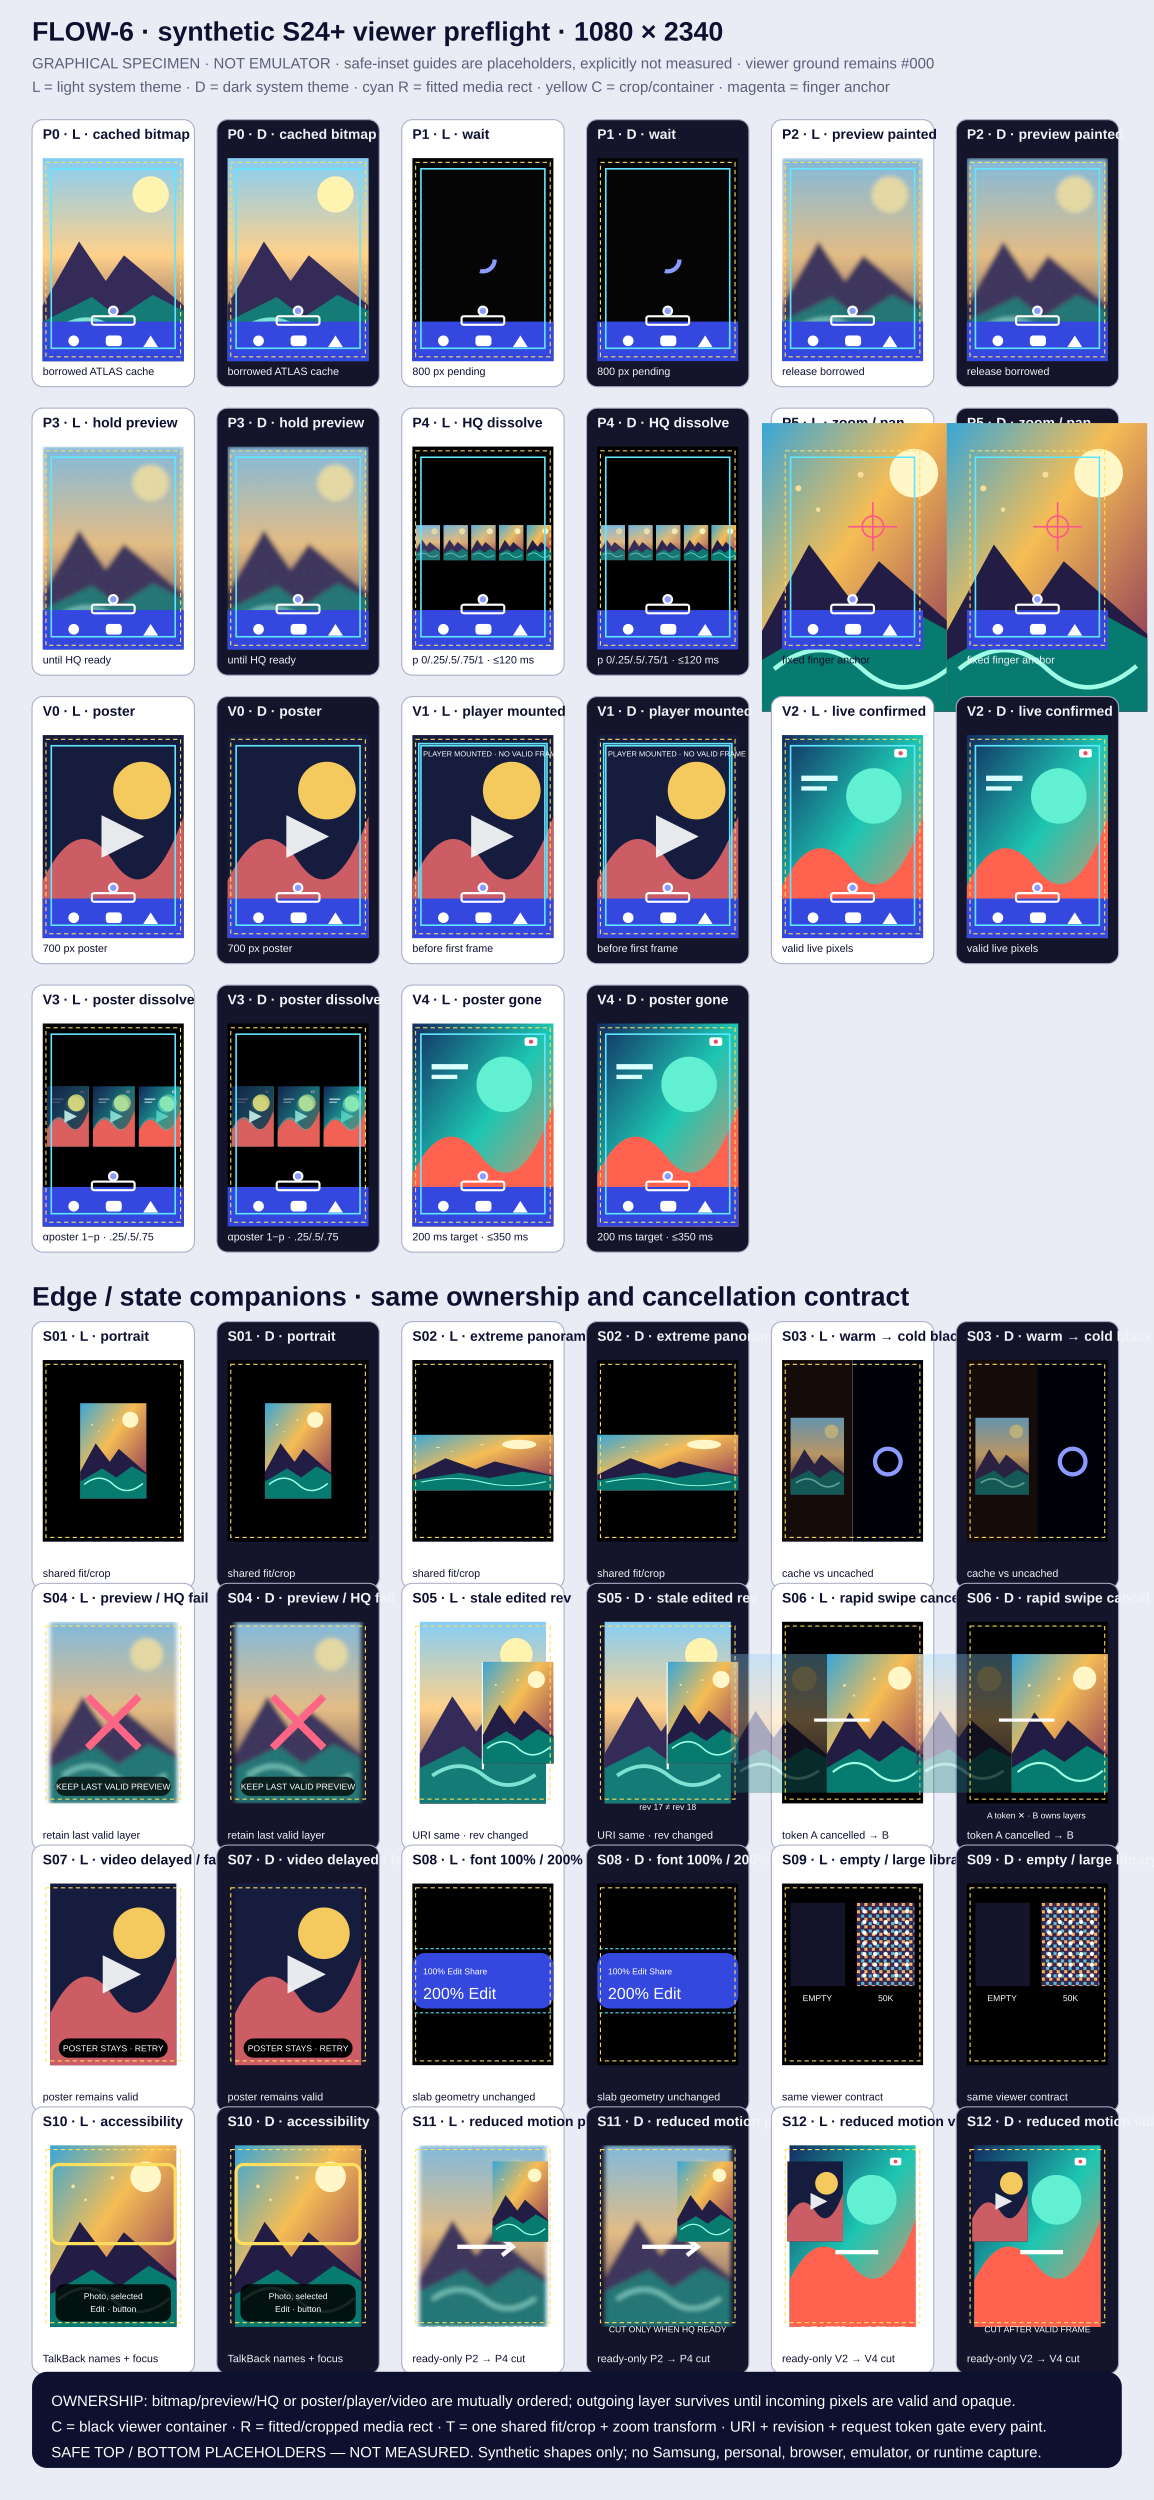
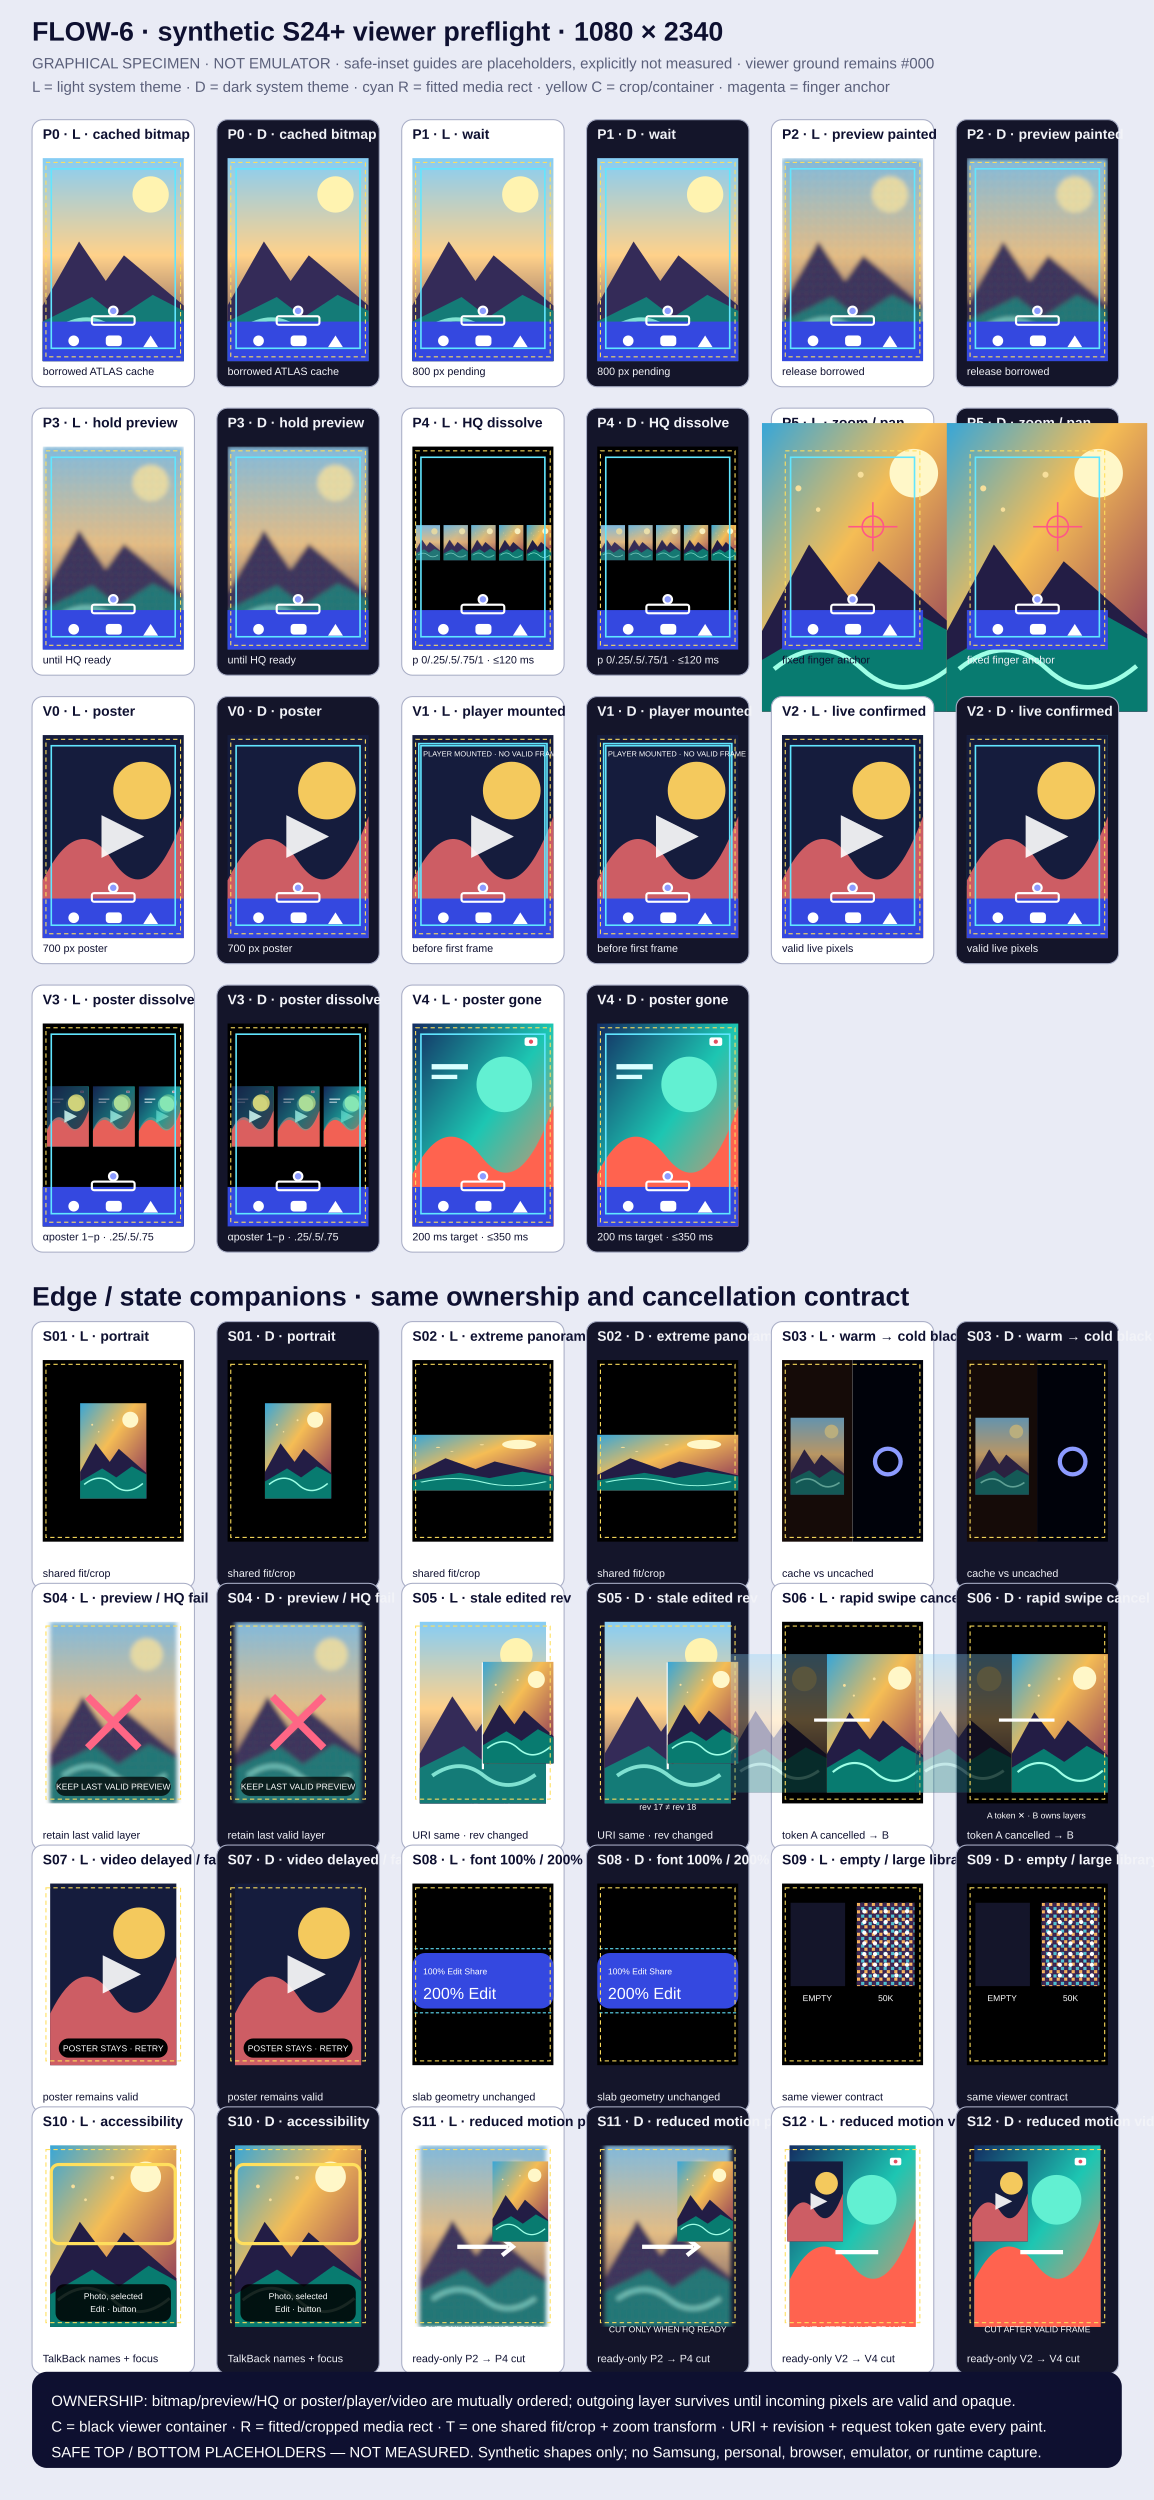
<svg xmlns="http://www.w3.org/2000/svg" width="1080" height="2340" viewBox="0 0 1080 2340" role="img" aria-labelledby="title desc">
  <defs>
    <linearGradient id="sky" x2="0" y2="1">
      <stop stop-color="#86cdf5" />
      <stop offset=".48" stop-color="#ffd18a" />
      <stop offset="1" stop-color="#51354f" />
    </linearGradient>
    <linearGradient id="hq" x2="1" y2="1">
      <stop stop-color="#37a6d8" />
      <stop offset=".42" stop-color="#f5bd55" />
      <stop offset="1" stop-color="#7d2459" />
    </linearGradient>
    <linearGradient id="vid" x2="1" y2="1">
      <stop stop-color="#132d62" />
      <stop offset=".5" stop-color="#1dc6b2" />
      <stop offset="1" stop-color="#ff865e" />
    </linearGradient>
    <pattern id="pixels" width="7" height="7" patternUnits="userSpaceOnUse">
      <rect width="7" height="7" fill="#402a54" />
      <rect width="3" height="3" fill="#e9aa5d" />
      <rect x="4" y="4" width="3" height="3" fill="#4fb7c8" />
    </pattern>
    <filter id="soft">
      <feGaussianBlur stdDeviation="2.2" />
    </filter>
    <symbol id="photo" viewBox="0 0 132 190">
      <rect width="132" height="190" fill="url(#sky)" />
      <circle cx="101" cy="34" r="17" fill="#fff3b0" />
      <path d="M0 138L34 78l25 37 17-24 56 47v52H0z" fill="#342b58" />
      <path d="M0 153l46-23 25 19 32-21 29 15v47H0z" fill="#147b77" />
      <path d="M13 161q29-20 54 0t54-1" fill="none" stroke="#7fe1d1" stroke-width="4" />
    </symbol>
    <symbol id="preview" viewBox="0 0 132 190">
      <g filter="url(#soft)">
        <use href="#photo" />
        <rect width="132" height="190" fill="url(#pixels)" opacity=".18" />
      </g>
    </symbol>
    <symbol id="hqpic" viewBox="0 0 132 190">
      <rect width="132" height="190" fill="url(#hq)" />
      <circle cx="100" cy="33" r="16" fill="#fff7c8" />
      <path d="M0 137L31 80l28 37 18-26 55 48v51H0z" fill="#231d45" />
      <path d="M0 156l44-26 28 18 31-22 29 16v48H0z" fill="#087b70" />
      <path d="M8 162q31-25 58 0t59-2" fill="none" stroke="#9effe6" stroke-width="3" />
      <g fill="#f7df9b">
        <circle cx="24" cy="43" r="2" />
        <circle cx="37" cy="57" r="1.5" />
        <circle cx="65" cy="34" r="2" />
      </g>
    </symbol>
    <symbol id="poster" viewBox="0 0 132 190">
      <rect width="132" height="190" fill="#151c3d" />
      <path d="M0 136Q33 69 66 118t66-42v114H0z" fill="#cd5d64" />
      <circle cx="93" cy="52" r="27" fill="#f4c95d" />
      <path d="M55 75l40 20-40 20z" fill="#fff" opacity=".9" />
    </symbol>
    <symbol id="video" viewBox="0 0 132 190">
      <rect width="132" height="190" fill="url(#vid)" />
      <path d="M0 141Q30 80 65 125t67-48v113H0z" fill="#ff634f" />
      <circle cx="86" cy="57" r="26" fill="#62f0d2" />
      <path d="M18 38h34v5H18zm0 10h24v4H18z" fill="#d9ffff" />
      <rect x="105" y="13" width="12" height="8" rx="2" fill="#fff" />
      <circle cx="111" cy="17" r="2" fill="#e34d5f" />
    </symbol>
    <symbol id="chrome" viewBox="0 0 132 190">
      <rect y="153" width="132" height="37" fill="#3448E0" />
      <g fill="#fff">
        <circle cx="29" cy="171" r="5" />
        <rect x="59" y="166" width="15" height="10" rx="3" />
        <path d="M101 166l7 11H94z" />
      </g>
      <circle cx="66" cy="143" r="4" fill="#8C9BFF" stroke="#fff" stroke-width="2" />
      <rect x="46" y="148" width="40" height="8" rx="2" fill="none" stroke="#fff" stroke-width="2" />
    </symbol>
    <style>.bg{fill:#e9ebf5}.h{font:700 25px Arial,sans-serif;fill:#0e1030}.sub{font:14px Arial,sans-serif;fill:#5a5f7a}.card{stroke:#a9aec6;stroke-width:1}.ct{font:700 13px Arial,sans-serif}.cn{font:10px Arial,sans-serif}.tiny{font:8px Arial,sans-serif}.outline{fill:none;stroke:#ffdf5d;stroke-width:1;stroke-dasharray:4 3}.crop{fill:none;stroke:#61e6ff;stroke-width:1.5}.anchor{fill:none;stroke:#ff5687;stroke-width:1.5}.owner{font:7px Arial,sans-serif;fill:#fff}.light{fill:#fff}.dark{fill:#14152a}</style>
  </defs>
  <rect class="bg" width="1080" height="2340" />
  <text id="board-title" class="h" x="30" y="38">FLOW-6 · synthetic S24+ viewer preflight · 1080 × 2340</text>
  <text class="sub" x="30" y="64">GRAPHICAL SPECIMEN · NOT EMULATOR · safe-inset guides are placeholders, explicitly not measured · viewer ground remains #000</text>
  <text class="sub" x="30" y="86">L = light system theme · D = dark system theme · cyan R = fitted media rect · yellow C = crop/container · magenta = finger anchor</text>
  <g id="P0-l" data-state="P0" data-theme="L" data-synthetic="true">
    <rect class="card" x="30" y="112" width="152" height="250" rx="10" fill="#ffffff" />
    <text class="ct" x="40" y="130" fill="#0e1030">P0 · L · cached bitmap</text>
    <use href="#photo" x="40" y="148" width="132" height="190" />
    <use href="#chrome" x="40" y="148" width="132" height="190" />
    <rect class="outline" x="43" y="152" width="126" height="182" />
    <rect class="crop" x="48" y="158" width="116" height="168" />
    <text class="cn" x="40" y="351" fill="#0e1030">borrowed ATLAS cache</text>
  </g>
  <g id="P0-d" data-state="P0" data-theme="D" data-synthetic="true">
    <rect class="card" x="203" y="112" width="152" height="250" rx="10" fill="#14152a" />
    <text class="ct" x="213" y="130" fill="#f2f3f8">P0 · D · cached bitmap</text>
    <use href="#photo" x="213" y="148" width="132" height="190" />
    <use href="#chrome" x="213" y="148" width="132" height="190" />
    <rect class="outline" x="216" y="152" width="126" height="182" />
    <rect class="crop" x="221" y="158" width="116" height="168" />
    <text class="cn" x="213" y="351" fill="#f2f3f8">borrowed ATLAS cache</text>
  </g>
  <g id="P1-l" data-state="P1" data-theme="L" data-synthetic="true">
    <rect class="card" x="376" y="112" width="152" height="250" rx="10" fill="#ffffff" />
    <text class="ct" x="386" y="130" fill="#0e1030">P1 · L · wait</text>
-     <rect x="386" y="148" width="132" height="190" fill="#050505" />
-     <circle cx="452.0" cy="243.0" r="11" fill="none" stroke="#8C9BFF" stroke-width="4" stroke-dasharray="20 50" />
+     <use href="#photo" x="386" y="148" width="132" height="190" />
    <use href="#chrome" x="386" y="148" width="132" height="190" />
    <rect class="outline" x="389" y="152" width="126" height="182" />
    <rect class="crop" x="394" y="158" width="116" height="168" />
    <text class="cn" x="386" y="351" fill="#0e1030">800 px pending</text>
  </g>
  <g id="P1-d" data-state="P1" data-theme="D" data-synthetic="true">
    <rect class="card" x="549" y="112" width="152" height="250" rx="10" fill="#14152a" />
    <text class="ct" x="559" y="130" fill="#f2f3f8">P1 · D · wait</text>
-     <rect x="559" y="148" width="132" height="190" fill="#050505" />
-     <circle cx="625.0" cy="243.0" r="11" fill="none" stroke="#8C9BFF" stroke-width="4" stroke-dasharray="20 50" />
+     <use href="#photo" x="559" y="148" width="132" height="190" />
    <use href="#chrome" x="559" y="148" width="132" height="190" />
    <rect class="outline" x="562" y="152" width="126" height="182" />
    <rect class="crop" x="567" y="158" width="116" height="168" />
    <text class="cn" x="559" y="351" fill="#f2f3f8">800 px pending</text>
  </g>
  <g id="P2-l" data-state="P2" data-theme="L" data-synthetic="true">
    <rect class="card" x="722" y="112" width="152" height="250" rx="10" fill="#ffffff" />
    <text class="ct" x="732" y="130" fill="#0e1030">P2 · L · preview painted</text>
    <use href="#preview" x="732" y="148" width="132" height="190" />
    <use href="#chrome" x="732" y="148" width="132" height="190" />
    <rect class="outline" x="735" y="152" width="126" height="182" />
    <rect class="crop" x="740" y="158" width="116" height="168" />
    <text class="cn" x="732" y="351" fill="#0e1030">release borrowed</text>
  </g>
  <g id="P2-d" data-state="P2" data-theme="D" data-synthetic="true">
    <rect class="card" x="895" y="112" width="152" height="250" rx="10" fill="#14152a" />
    <text class="ct" x="905" y="130" fill="#f2f3f8">P2 · D · preview painted</text>
    <use href="#preview" x="905" y="148" width="132" height="190" />
    <use href="#chrome" x="905" y="148" width="132" height="190" />
    <rect class="outline" x="908" y="152" width="126" height="182" />
    <rect class="crop" x="913" y="158" width="116" height="168" />
    <text class="cn" x="905" y="351" fill="#f2f3f8">release borrowed</text>
  </g>
  <g id="P3-l" data-state="P3" data-theme="L" data-synthetic="true">
    <rect class="card" x="30" y="382" width="152" height="250" rx="10" fill="#ffffff" />
    <text class="ct" x="40" y="400" fill="#0e1030">P3 · L · hold preview</text>
    <use href="#preview" x="40" y="418" width="132" height="190" />
    <use href="#chrome" x="40" y="418" width="132" height="190" />
    <rect class="outline" x="43" y="422" width="126" height="182" />
    <rect class="crop" x="48" y="428" width="116" height="168" />
    <text class="cn" x="40" y="621" fill="#0e1030">until HQ ready</text>
  </g>
  <g id="P3-d" data-state="P3" data-theme="D" data-synthetic="true">
    <rect class="card" x="203" y="382" width="152" height="250" rx="10" fill="#14152a" />
    <text class="ct" x="213" y="400" fill="#f2f3f8">P3 · D · hold preview</text>
    <use href="#preview" x="213" y="418" width="132" height="190" />
    <use href="#chrome" x="213" y="418" width="132" height="190" />
    <rect class="outline" x="216" y="422" width="126" height="182" />
    <rect class="crop" x="221" y="428" width="116" height="168" />
    <text class="cn" x="213" y="621" fill="#f2f3f8">until HQ ready</text>
  </g>
  <g id="P4-l" data-state="P4" data-theme="L" data-synthetic="true">
    <rect class="card" x="376" y="382" width="152" height="250" rx="10" fill="#ffffff" />
    <text class="ct" x="386" y="400" fill="#0e1030">P4 · L · HQ dissolve</text>
    <rect x="386" y="418" width="132" height="190" fill="#000" />
    <svg x="389" y="450" width="23" height="116" viewBox="0 0 132 190">
      <use href="#preview" />
      <use href="#hqpic" opacity="0" />
    </svg>
    <text x="400" y="578" class="tiny" text-anchor="middle" fill="#fff">0</text>
    <svg x="415" y="450" width="23" height="116" viewBox="0 0 132 190">
      <use href="#preview" />
      <use href="#hqpic" opacity="0.25" />
    </svg>
    <text x="426" y="578" class="tiny" text-anchor="middle" fill="#fff">0.25</text>
    <svg x="441" y="450" width="23" height="116" viewBox="0 0 132 190">
      <use href="#preview" />
      <use href="#hqpic" opacity="0.5" />
    </svg>
    <text x="452" y="578" class="tiny" text-anchor="middle" fill="#fff">0.5</text>
    <svg x="467" y="450" width="23" height="116" viewBox="0 0 132 190">
      <use href="#preview" />
      <use href="#hqpic" opacity="0.75" />
    </svg>
    <text x="478" y="578" class="tiny" text-anchor="middle" fill="#fff">0.75</text>
    <svg x="493" y="450" width="23" height="116" viewBox="0 0 132 190">
      <use href="#preview" />
      <use href="#hqpic" opacity="1" />
    </svg>
    <text x="504" y="578" class="tiny" text-anchor="middle" fill="#fff">1</text>
    <use href="#chrome" x="386" y="418" width="132" height="190" />
    <rect class="outline" x="389" y="422" width="126" height="182" />
    <rect class="crop" x="394" y="428" width="116" height="168" />
    <text class="cn" x="386" y="621" fill="#0e1030">p 0/.25/.5/.75/1 · ≤120 ms</text>
  </g>
  <g id="P4-d" data-state="P4" data-theme="D" data-synthetic="true">
    <rect class="card" x="549" y="382" width="152" height="250" rx="10" fill="#14152a" />
    <text class="ct" x="559" y="400" fill="#f2f3f8">P4 · D · HQ dissolve</text>
    <rect x="559" y="418" width="132" height="190" fill="#000" />
    <svg x="562" y="450" width="23" height="116" viewBox="0 0 132 190">
      <use href="#preview" />
      <use href="#hqpic" opacity="0" />
    </svg>
    <text x="573" y="578" class="tiny" text-anchor="middle" fill="#fff">0</text>
    <svg x="588" y="450" width="23" height="116" viewBox="0 0 132 190">
      <use href="#preview" />
      <use href="#hqpic" opacity="0.25" />
    </svg>
    <text x="599" y="578" class="tiny" text-anchor="middle" fill="#fff">0.25</text>
    <svg x="614" y="450" width="23" height="116" viewBox="0 0 132 190">
      <use href="#preview" />
      <use href="#hqpic" opacity="0.5" />
    </svg>
    <text x="625" y="578" class="tiny" text-anchor="middle" fill="#fff">0.5</text>
    <svg x="640" y="450" width="23" height="116" viewBox="0 0 132 190">
      <use href="#preview" />
      <use href="#hqpic" opacity="0.75" />
    </svg>
    <text x="651" y="578" class="tiny" text-anchor="middle" fill="#fff">0.75</text>
    <svg x="666" y="450" width="23" height="116" viewBox="0 0 132 190">
      <use href="#preview" />
      <use href="#hqpic" opacity="1" />
    </svg>
    <text x="677" y="578" class="tiny" text-anchor="middle" fill="#fff">1</text>
    <use href="#chrome" x="559" y="418" width="132" height="190" />
    <rect class="outline" x="562" y="422" width="126" height="182" />
    <rect class="crop" x="567" y="428" width="116" height="168" />
    <text class="cn" x="559" y="621" fill="#f2f3f8">p 0/.25/.5/.75/1 · ≤120 ms</text>
  </g>
  <g id="P5-l" data-state="P5" data-theme="L" data-synthetic="true">
    <rect class="card" x="722" y="382" width="152" height="250" rx="10" fill="#ffffff" />
    <text class="ct" x="732" y="400" fill="#0e1030">P5 · L · zoom / pan</text>
    <rect x="732" y="418" width="132" height="190" fill="#000" />
    <svg x="712" y="396" width="190" height="270" viewBox="0 0 132 190">
      <use href="#hqpic" />
    </svg>
    <circle class="anchor" cx="817" cy="493" r="10" />
    <path class="anchor" d="M817 470v46M794 493h46" />
    <use href="#chrome" x="732" y="418" width="132" height="190" />
    <rect class="outline" x="735" y="422" width="126" height="182" />
    <rect class="crop" x="740" y="428" width="116" height="168" />
    <text class="cn" x="732" y="621" fill="#0e1030">fixed finger anchor</text>
  </g>
  <g id="P5-d" data-state="P5" data-theme="D" data-synthetic="true">
    <rect class="card" x="895" y="382" width="152" height="250" rx="10" fill="#14152a" />
    <text class="ct" x="905" y="400" fill="#f2f3f8">P5 · D · zoom / pan</text>
    <rect x="905" y="418" width="132" height="190" fill="#000" />
    <svg x="885" y="396" width="190" height="270" viewBox="0 0 132 190">
      <use href="#hqpic" />
    </svg>
    <circle class="anchor" cx="990" cy="493" r="10" />
    <path class="anchor" d="M990 470v46M967 493h46" />
    <use href="#chrome" x="905" y="418" width="132" height="190" />
    <rect class="outline" x="908" y="422" width="126" height="182" />
    <rect class="crop" x="913" y="428" width="116" height="168" />
    <text class="cn" x="905" y="621" fill="#f2f3f8">fixed finger anchor</text>
  </g>
  <g id="V0-l" data-state="V0" data-theme="L" data-synthetic="true">
    <rect class="card" x="30" y="652" width="152" height="250" rx="10" fill="#ffffff" />
    <text class="ct" x="40" y="670" fill="#0e1030">V0 · L · poster</text>
    <use href="#poster" x="40" y="688" width="132" height="190" />
    <use href="#chrome" x="40" y="688" width="132" height="190" />
    <rect class="outline" x="43" y="692" width="126" height="182" />
    <rect class="crop" x="48" y="698" width="116" height="168" />
    <text class="cn" x="40" y="891" fill="#0e1030">700 px poster</text>
  </g>
  <g id="V0-d" data-state="V0" data-theme="D" data-synthetic="true">
    <rect class="card" x="203" y="652" width="152" height="250" rx="10" fill="#14152a" />
    <text class="ct" x="213" y="670" fill="#f2f3f8">V0 · D · poster</text>
    <use href="#poster" x="213" y="688" width="132" height="190" />
    <use href="#chrome" x="213" y="688" width="132" height="190" />
    <rect class="outline" x="216" y="692" width="126" height="182" />
    <rect class="crop" x="221" y="698" width="116" height="168" />
    <text class="cn" x="213" y="891" fill="#f2f3f8">700 px poster</text>
  </g>
  <g id="V1-l" data-state="V1" data-theme="L" data-synthetic="true">
    <rect class="card" x="376" y="652" width="152" height="250" rx="10" fill="#ffffff" />
    <text class="ct" x="386" y="670" fill="#0e1030">V1 · L · player mounted</text>
    <use href="#poster" x="386" y="688" width="132" height="190" />
    <rect x="392" y="696" width="120" height="174" class="crop" />
    <text class="owner" x="396" y="708">PLAYER MOUNTED · NO VALID FRAME</text>
    <use href="#chrome" x="386" y="688" width="132" height="190" />
    <rect class="outline" x="389" y="692" width="126" height="182" />
    <rect class="crop" x="394" y="698" width="116" height="168" />
    <text class="cn" x="386" y="891" fill="#0e1030">before first frame</text>
  </g>
  <g id="V1-d" data-state="V1" data-theme="D" data-synthetic="true">
    <rect class="card" x="549" y="652" width="152" height="250" rx="10" fill="#14152a" />
    <text class="ct" x="559" y="670" fill="#f2f3f8">V1 · D · player mounted</text>
    <use href="#poster" x="559" y="688" width="132" height="190" />
    <rect x="565" y="696" width="120" height="174" class="crop" />
    <text class="owner" x="569" y="708">PLAYER MOUNTED · NO VALID FRAME</text>
    <use href="#chrome" x="559" y="688" width="132" height="190" />
    <rect class="outline" x="562" y="692" width="126" height="182" />
    <rect class="crop" x="567" y="698" width="116" height="168" />
    <text class="cn" x="559" y="891" fill="#f2f3f8">before first frame</text>
  </g>
  <g id="V2-l" data-state="V2" data-theme="L" data-synthetic="true">
    <rect class="card" x="722" y="652" width="152" height="250" rx="10" fill="#ffffff" />
    <text class="ct" x="732" y="670" fill="#0e1030">V2 · L · live confirmed</text>
    <use href="#video" x="732" y="688" width="132" height="190" />
+     <use href="#poster" x="732" y="688" width="132" height="190" opacity="1" />
    <use href="#chrome" x="732" y="688" width="132" height="190" />
    <rect class="outline" x="735" y="692" width="126" height="182" />
    <rect class="crop" x="740" y="698" width="116" height="168" />
    <text class="cn" x="732" y="891" fill="#0e1030">valid live pixels</text>
  </g>
  <g id="V2-d" data-state="V2" data-theme="D" data-synthetic="true">
    <rect class="card" x="895" y="652" width="152" height="250" rx="10" fill="#14152a" />
    <text class="ct" x="905" y="670" fill="#f2f3f8">V2 · D · live confirmed</text>
    <use href="#video" x="905" y="688" width="132" height="190" />
+     <use href="#poster" x="905" y="688" width="132" height="190" opacity="1" />
    <use href="#chrome" x="905" y="688" width="132" height="190" />
    <rect class="outline" x="908" y="692" width="126" height="182" />
    <rect class="crop" x="913" y="698" width="116" height="168" />
    <text class="cn" x="905" y="891" fill="#f2f3f8">valid live pixels</text>
  </g>
  <g id="V3-l" data-state="V3" data-theme="L" data-synthetic="true">
    <rect class="card" x="30" y="922" width="152" height="250" rx="10" fill="#ffffff" />
    <text class="ct" x="40" y="940" fill="#0e1030">V3 · L · poster dissolve</text>
    <rect x="40" y="958" width="132" height="190" fill="#000" />
    <svg x="44" y="980" width="39" height="130" viewBox="0 0 132 190">
      <use href="#video" />
      <use href="#poster" opacity="0.75" />
    </svg>
    <text x="63" y="1123" class="tiny" text-anchor="middle" fill="#fff">p=0.25</text>
    <svg x="87" y="980" width="39" height="130" viewBox="0 0 132 190">
      <use href="#video" />
      <use href="#poster" opacity="0.5" />
    </svg>
    <text x="106" y="1123" class="tiny" text-anchor="middle" fill="#fff">p=0.5</text>
    <svg x="130" y="980" width="39" height="130" viewBox="0 0 132 190">
      <use href="#video" />
      <use href="#poster" opacity="0.25" />
    </svg>
    <text x="149" y="1123" class="tiny" text-anchor="middle" fill="#fff">p=0.75</text>
    <use href="#chrome" x="40" y="958" width="132" height="190" />
    <rect class="outline" x="43" y="962" width="126" height="182" />
    <rect class="crop" x="48" y="968" width="116" height="168" />
    <text class="cn" x="40" y="1161" fill="#0e1030">αposter 1−p · .25/.5/.75</text>
  </g>
  <g id="V3-d" data-state="V3" data-theme="D" data-synthetic="true">
    <rect class="card" x="203" y="922" width="152" height="250" rx="10" fill="#14152a" />
    <text class="ct" x="213" y="940" fill="#f2f3f8">V3 · D · poster dissolve</text>
    <rect x="213" y="958" width="132" height="190" fill="#000" />
    <svg x="217" y="980" width="39" height="130" viewBox="0 0 132 190">
      <use href="#video" />
      <use href="#poster" opacity="0.75" />
    </svg>
    <text x="236" y="1123" class="tiny" text-anchor="middle" fill="#fff">p=0.25</text>
    <svg x="260" y="980" width="39" height="130" viewBox="0 0 132 190">
      <use href="#video" />
      <use href="#poster" opacity="0.5" />
    </svg>
    <text x="279" y="1123" class="tiny" text-anchor="middle" fill="#fff">p=0.5</text>
    <svg x="303" y="980" width="39" height="130" viewBox="0 0 132 190">
      <use href="#video" />
      <use href="#poster" opacity="0.25" />
    </svg>
    <text x="322" y="1123" class="tiny" text-anchor="middle" fill="#fff">p=0.75</text>
    <use href="#chrome" x="213" y="958" width="132" height="190" />
    <rect class="outline" x="216" y="962" width="126" height="182" />
    <rect class="crop" x="221" y="968" width="116" height="168" />
    <text class="cn" x="213" y="1161" fill="#f2f3f8">αposter 1−p · .25/.5/.75</text>
  </g>
  <g id="V4-l" data-state="V4" data-theme="L" data-synthetic="true">
    <rect class="card" x="376" y="922" width="152" height="250" rx="10" fill="#ffffff" />
    <text class="ct" x="386" y="940" fill="#0e1030">V4 · L · poster gone</text>
    <use href="#video" x="386" y="958" width="132" height="190" />
    <use href="#chrome" x="386" y="958" width="132" height="190" />
    <rect class="outline" x="389" y="962" width="126" height="182" />
    <rect class="crop" x="394" y="968" width="116" height="168" />
    <text class="cn" x="386" y="1161" fill="#0e1030">200 ms target · ≤350 ms</text>
  </g>
  <g id="V4-d" data-state="V4" data-theme="D" data-synthetic="true">
    <rect class="card" x="549" y="922" width="152" height="250" rx="10" fill="#14152a" />
    <text class="ct" x="559" y="940" fill="#f2f3f8">V4 · D · poster gone</text>
    <use href="#video" x="559" y="958" width="132" height="190" />
    <use href="#chrome" x="559" y="958" width="132" height="190" />
    <rect class="outline" x="562" y="962" width="126" height="182" />
    <rect class="crop" x="567" y="968" width="116" height="168" />
    <text class="cn" x="559" y="1161" fill="#f2f3f8">200 ms target · ≤350 ms</text>
  </g>
  <text class="h" x="30" y="1222">Edge / state companions · same ownership and cancellation contract</text>
  <g id="S01-l" data-state="S01" data-theme="L" data-synthetic="true">
    <rect class="card" x="30" y="1237" width="152" height="250" rx="10" fill="#ffffff" />
    <text class="ct" x="40" y="1255" fill="#0e1030">S01 · L · portrait</text>
    <rect x="40" y="1273" width="132" height="170" fill="#000" />
    <svg x="75" y="1273" width="62" height="170" viewBox="0 0 132 190">
      <use href="#hqpic" />
    </svg>
    <rect class="outline" x="43" y="1277" width="126" height="162" />
    <text class="cn" x="40" y="1476" fill="#0e1030">shared fit/crop</text>
  </g>
  <g id="S01-d" data-state="S01" data-theme="D" data-synthetic="true">
    <rect class="card" x="203" y="1237" width="152" height="250" rx="10" fill="#14152a" />
    <text class="ct" x="213" y="1255" fill="#f2f3f8">S01 · D · portrait</text>
    <rect x="213" y="1273" width="132" height="170" fill="#000" />
    <svg x="248" y="1273" width="62" height="170" viewBox="0 0 132 190">
      <use href="#hqpic" />
    </svg>
    <rect class="outline" x="216" y="1277" width="126" height="162" />
    <text class="cn" x="213" y="1476" fill="#f2f3f8">shared fit/crop</text>
  </g>
  <g id="S02-l" data-state="S02" data-theme="L" data-synthetic="true">
    <rect class="card" x="376" y="1237" width="152" height="250" rx="10" fill="#ffffff" />
    <text class="ct" x="386" y="1255" fill="#0e1030">S02 · L · extreme panorama</text>
    <rect x="386" y="1273" width="132" height="170" fill="#000" />
    <svg x="386" y="1343" width="132" height="52" viewBox="0 0 132 190" preserveAspectRatio="none">
      <use href="#hqpic" />
    </svg>
    <rect class="outline" x="389" y="1277" width="126" height="162" />
    <text class="cn" x="386" y="1476" fill="#0e1030">shared fit/crop</text>
  </g>
  <g id="S02-d" data-state="S02" data-theme="D" data-synthetic="true">
    <rect class="card" x="549" y="1237" width="152" height="250" rx="10" fill="#14152a" />
    <text class="ct" x="559" y="1255" fill="#f2f3f8">S02 · D · extreme panorama</text>
    <rect x="559" y="1273" width="132" height="170" fill="#000" />
    <svg x="559" y="1343" width="132" height="52" viewBox="0 0 132 190" preserveAspectRatio="none">
      <use href="#hqpic" />
    </svg>
    <rect class="outline" x="562" y="1277" width="126" height="162" />
    <text class="cn" x="559" y="1476" fill="#f2f3f8">shared fit/crop</text>
  </g>
  <g id="S03-l" data-state="S03" data-theme="L" data-synthetic="true">
    <rect class="card" x="722" y="1237" width="152" height="250" rx="10" fill="#ffffff" />
    <text class="ct" x="732" y="1255" fill="#0e1030">S03 · L · warm → cold black</text>
    <rect x="732" y="1273" width="66.0" height="170" fill="#150b08" />
    <rect x="798.0" y="1273" width="66.0" height="170" fill="#00020a" />
    <use href="#photo" x="740" y="1318" width="50" height="90" opacity=".7" />
    <circle cx="831" cy="1368" r="12" fill="none" stroke="#8C9BFF" stroke-width="4" />
    <rect class="outline" x="735" y="1277" width="126" height="162" />
    <text class="cn" x="732" y="1476" fill="#0e1030">cache vs uncached</text>
  </g>
  <g id="S03-d" data-state="S03" data-theme="D" data-synthetic="true">
    <rect class="card" x="895" y="1237" width="152" height="250" rx="10" fill="#14152a" />
    <text class="ct" x="905" y="1255" fill="#f2f3f8">S03 · D · warm → cold black</text>
    <rect x="905" y="1273" width="66.0" height="170" fill="#150b08" />
    <rect x="971.0" y="1273" width="66.0" height="170" fill="#00020a" />
    <use href="#photo" x="913" y="1318" width="50" height="90" opacity=".7" />
    <circle cx="1004" cy="1368" r="12" fill="none" stroke="#8C9BFF" stroke-width="4" />
    <rect class="outline" x="908" y="1277" width="126" height="162" />
    <text class="cn" x="905" y="1476" fill="#f2f3f8">cache vs uncached</text>
  </g>
  <g id="S04-l" data-state="S04" data-theme="L" data-synthetic="true">
    <rect class="card" x="30" y="1482" width="152" height="250" rx="10" fill="#ffffff" />
    <text class="ct" x="40" y="1500" fill="#0e1030">S04 · L · preview / HQ fail</text>
    <use href="#preview" x="40" y="1518" width="132" height="170" />
    <path d="M82 1588l48 48m0-48l-48 48" stroke="#ff6685" stroke-width="7" />
    <rect x="52" y="1663" width="108" height="18" rx="9" fill="#000" opacity=".75" />
    <text class="tiny" x="106" y="1675" fill="#fff" text-anchor="middle">KEEP LAST VALID PREVIEW</text>
    <rect class="outline" x="43" y="1522" width="126" height="162" />
    <text class="cn" x="40" y="1721" fill="#0e1030">retain last valid layer</text>
  </g>
  <g id="S04-d" data-state="S04" data-theme="D" data-synthetic="true">
    <rect class="card" x="203" y="1482" width="152" height="250" rx="10" fill="#14152a" />
    <text class="ct" x="213" y="1500" fill="#f2f3f8">S04 · D · preview / HQ fail</text>
    <use href="#preview" x="213" y="1518" width="132" height="170" />
    <path d="M255 1588l48 48m0-48l-48 48" stroke="#ff6685" stroke-width="7" />
    <rect x="225" y="1663" width="108" height="18" rx="9" fill="#000" opacity=".75" />
    <text class="tiny" x="279" y="1675" fill="#fff" text-anchor="middle">KEEP LAST VALID PREVIEW</text>
    <rect class="outline" x="216" y="1522" width="126" height="162" />
    <text class="cn" x="213" y="1721" fill="#f2f3f8">retain last valid layer</text>
  </g>
  <g id="S05-l" data-state="S05" data-theme="L" data-synthetic="true">
    <rect class="card" x="376" y="1482" width="152" height="250" rx="10" fill="#ffffff" />
    <text class="ct" x="386" y="1500" fill="#0e1030">S05 · L · stale edited rev</text>
    <use href="#photo" x="386" y="1518" width="132" height="170" />
    <path d="M452 1556v100" stroke="#fff" stroke-width="2" />
    <use href="#hqpic" x="452" y="1518" width="66" height="170" />
    <text class="tiny" x="452" y="1694" fill="#fff" text-anchor="middle">rev 17 ≠ rev 18</text>
    <rect class="outline" x="389" y="1522" width="126" height="162" />
    <text class="cn" x="386" y="1721" fill="#0e1030">URI same · rev changed</text>
  </g>
  <g id="S05-d" data-state="S05" data-theme="D" data-synthetic="true">
    <rect class="card" x="549" y="1482" width="152" height="250" rx="10" fill="#14152a" />
    <text class="ct" x="559" y="1500" fill="#f2f3f8">S05 · D · stale edited rev</text>
    <use href="#photo" x="559" y="1518" width="132" height="170" />
    <path d="M625 1556v100" stroke="#fff" stroke-width="2" />
    <use href="#hqpic" x="625" y="1518" width="66" height="170" />
    <text class="tiny" x="625" y="1694" fill="#fff" text-anchor="middle">rev 17 ≠ rev 18</text>
    <rect class="outline" x="562" y="1522" width="126" height="162" />
    <text class="cn" x="559" y="1721" fill="#f2f3f8">URI same · rev changed</text>
  </g>
  <g id="S06-l" data-state="S06" data-theme="L" data-synthetic="true">
    <rect class="card" x="722" y="1482" width="152" height="250" rx="10" fill="#ffffff" />
    <text class="ct" x="732" y="1500" fill="#0e1030">S06 · L · rapid swipe cancel</text>
    <rect x="732" y="1518" width="132" height="170" fill="#000" />
    <use href="#photo" x="684" y="1533" width="90" height="160" opacity=".35" />
    <use href="#hqpic" x="774" y="1533" width="90" height="160" />
    <path d="M762 1610h52" stroke="#fff" stroke-width="3" marker-end="url(#none)" />
    <text class="tiny" x="797" y="1702" fill="#fff" text-anchor="middle">A token ✕ · B owns layers</text>
    <rect class="outline" x="735" y="1522" width="126" height="162" />
    <text class="cn" x="732" y="1721" fill="#0e1030">token A cancelled → B</text>
  </g>
  <g id="S06-d" data-state="S06" data-theme="D" data-synthetic="true">
    <rect class="card" x="895" y="1482" width="152" height="250" rx="10" fill="#14152a" />
    <text class="ct" x="905" y="1500" fill="#f2f3f8">S06 · D · rapid swipe cancel</text>
    <rect x="905" y="1518" width="132" height="170" fill="#000" />
    <use href="#photo" x="857" y="1533" width="90" height="160" opacity=".35" />
    <use href="#hqpic" x="947" y="1533" width="90" height="160" />
    <path d="M935 1610h52" stroke="#fff" stroke-width="3" marker-end="url(#none)" />
    <text class="tiny" x="970" y="1702" fill="#fff" text-anchor="middle">A token ✕ · B owns layers</text>
    <rect class="outline" x="908" y="1522" width="126" height="162" />
    <text class="cn" x="905" y="1721" fill="#f2f3f8">token A cancelled → B</text>
  </g>
  <g id="S07-l" data-state="S07" data-theme="L" data-synthetic="true">
    <rect class="card" x="30" y="1727" width="152" height="250" rx="10" fill="#ffffff" />
    <text class="ct" x="40" y="1745" fill="#0e1030">S07 · L · video delayed / failed</text>
    <use href="#poster" x="40" y="1763" width="132" height="170" />
    <rect x="55" y="1908" width="102" height="18" rx="9" fill="#000" />
    <text class="tiny" x="106" y="1920" fill="#fff" text-anchor="middle">POSTER STAYS · RETRY</text>
    <rect class="outline" x="43" y="1767" width="126" height="162" />
    <text class="cn" x="40" y="1966" fill="#0e1030">poster remains valid</text>
  </g>
  <g id="S07-d" data-state="S07" data-theme="D" data-synthetic="true">
    <rect class="card" x="203" y="1727" width="152" height="250" rx="10" fill="#14152a" />
    <text class="ct" x="213" y="1745" fill="#f2f3f8">S07 · D · video delayed / failed</text>
    <use href="#poster" x="213" y="1763" width="132" height="170" />
    <rect x="228" y="1908" width="102" height="18" rx="9" fill="#000" />
    <text class="tiny" x="279" y="1920" fill="#fff" text-anchor="middle">POSTER STAYS · RETRY</text>
    <rect class="outline" x="216" y="1767" width="126" height="162" />
    <text class="cn" x="213" y="1966" fill="#f2f3f8">poster remains valid</text>
  </g>
  <g id="S08-l" data-state="S08" data-theme="L" data-synthetic="true">
    <rect class="card" x="376" y="1727" width="152" height="250" rx="10" fill="#ffffff" />
    <text class="ct" x="386" y="1745" fill="#0e1030">S08 · L · font 100% / 200%</text>
    <rect x="386" y="1763" width="132" height="170" fill="#000" />
    <rect x="386" y="1828" width="132" height="52" rx="12" fill="#3448E0" />
    <text x="396" y="1848" fill="#fff" class="tiny">100%  Edit  Share</text>
    <text x="396" y="1871" fill="#fff" font-family="Arial" font-size="15">200% Edit</text>
    <path d="M388 1824h128M388 1884h128" stroke="#61e6ff" stroke-dasharray="3 2" />
    <rect class="outline" x="389" y="1767" width="126" height="162" />
    <text class="cn" x="386" y="1966" fill="#0e1030">slab geometry unchanged</text>
  </g>
  <g id="S08-d" data-state="S08" data-theme="D" data-synthetic="true">
    <rect class="card" x="549" y="1727" width="152" height="250" rx="10" fill="#14152a" />
    <text class="ct" x="559" y="1745" fill="#f2f3f8">S08 · D · font 100% / 200%</text>
    <rect x="559" y="1763" width="132" height="170" fill="#000" />
    <rect x="559" y="1828" width="132" height="52" rx="12" fill="#3448E0" />
    <text x="569" y="1848" fill="#fff" class="tiny">100%  Edit  Share</text>
    <text x="569" y="1871" fill="#fff" font-family="Arial" font-size="15">200% Edit</text>
    <path d="M561 1824h128M561 1884h128" stroke="#61e6ff" stroke-dasharray="3 2" />
    <rect class="outline" x="562" y="1767" width="126" height="162" />
    <text class="cn" x="559" y="1966" fill="#f2f3f8">slab geometry unchanged</text>
  </g>
  <g id="S09-l" data-state="S09" data-theme="L" data-synthetic="true">
    <rect class="card" x="722" y="1727" width="152" height="250" rx="10" fill="#ffffff" />
    <text class="ct" x="732" y="1745" fill="#0e1030">S09 · L · empty / large library</text>
    <rect x="732" y="1763" width="132" height="170" fill="#000" />
    <rect x="740" y="1781" width="51" height="78" fill="#14152a" />
    <text class="tiny" x="765" y="1873" fill="#fff" text-anchor="middle">EMPTY</text>
    <g transform="translate(802 1781)">
      <rect width="54" height="78" fill="url(#pixels)" />
      <g fill="#fff">
        <circle cx="7" cy="8" r="2" />
        <circle cx="17" cy="8" r="2" />
        <circle cx="27" cy="8" r="2" />
        <circle cx="37" cy="8" r="2" />
        <circle cx="47" cy="8" r="2" />
        <circle cx="7" cy="18" r="2" />
        <circle cx="17" cy="18" r="2" />
        <circle cx="27" cy="18" r="2" />
        <circle cx="37" cy="18" r="2" />
        <circle cx="47" cy="18" r="2" />
        <circle cx="7" cy="28" r="2" />
        <circle cx="17" cy="28" r="2" />
        <circle cx="27" cy="28" r="2" />
        <circle cx="37" cy="28" r="2" />
        <circle cx="47" cy="28" r="2" />
        <circle cx="7" cy="38" r="2" />
        <circle cx="17" cy="38" r="2" />
        <circle cx="27" cy="38" r="2" />
        <circle cx="37" cy="38" r="2" />
        <circle cx="47" cy="38" r="2" />
        <circle cx="7" cy="48" r="2" />
        <circle cx="17" cy="48" r="2" />
        <circle cx="27" cy="48" r="2" />
        <circle cx="37" cy="48" r="2" />
        <circle cx="47" cy="48" r="2" />
        <circle cx="7" cy="58" r="2" />
        <circle cx="17" cy="58" r="2" />
        <circle cx="27" cy="58" r="2" />
        <circle cx="37" cy="58" r="2" />
        <circle cx="47" cy="58" r="2" />
        <circle cx="7" cy="68" r="2" />
        <circle cx="17" cy="68" r="2" />
        <circle cx="27" cy="68" r="2" />
        <circle cx="37" cy="68" r="2" />
        <circle cx="47" cy="68" r="2" />
      </g>
    </g>
    <text class="tiny" x="829" y="1873" fill="#fff" text-anchor="middle">50K</text>
    <rect class="outline" x="735" y="1767" width="126" height="162" />
    <text class="cn" x="732" y="1966" fill="#0e1030">same viewer contract</text>
  </g>
  <g id="S09-d" data-state="S09" data-theme="D" data-synthetic="true">
    <rect class="card" x="895" y="1727" width="152" height="250" rx="10" fill="#14152a" />
    <text class="ct" x="905" y="1745" fill="#f2f3f8">S09 · D · empty / large library</text>
    <rect x="905" y="1763" width="132" height="170" fill="#000" />
    <rect x="913" y="1781" width="51" height="78" fill="#14152a" />
    <text class="tiny" x="938" y="1873" fill="#fff" text-anchor="middle">EMPTY</text>
    <g transform="translate(975 1781)">
      <rect width="54" height="78" fill="url(#pixels)" />
      <g fill="#fff">
        <circle cx="7" cy="8" r="2" />
        <circle cx="17" cy="8" r="2" />
        <circle cx="27" cy="8" r="2" />
        <circle cx="37" cy="8" r="2" />
        <circle cx="47" cy="8" r="2" />
        <circle cx="7" cy="18" r="2" />
        <circle cx="17" cy="18" r="2" />
        <circle cx="27" cy="18" r="2" />
        <circle cx="37" cy="18" r="2" />
        <circle cx="47" cy="18" r="2" />
        <circle cx="7" cy="28" r="2" />
        <circle cx="17" cy="28" r="2" />
        <circle cx="27" cy="28" r="2" />
        <circle cx="37" cy="28" r="2" />
        <circle cx="47" cy="28" r="2" />
        <circle cx="7" cy="38" r="2" />
        <circle cx="17" cy="38" r="2" />
        <circle cx="27" cy="38" r="2" />
        <circle cx="37" cy="38" r="2" />
        <circle cx="47" cy="38" r="2" />
        <circle cx="7" cy="48" r="2" />
        <circle cx="17" cy="48" r="2" />
        <circle cx="27" cy="48" r="2" />
        <circle cx="37" cy="48" r="2" />
        <circle cx="47" cy="48" r="2" />
        <circle cx="7" cy="58" r="2" />
        <circle cx="17" cy="58" r="2" />
        <circle cx="27" cy="58" r="2" />
        <circle cx="37" cy="58" r="2" />
        <circle cx="47" cy="58" r="2" />
        <circle cx="7" cy="68" r="2" />
        <circle cx="17" cy="68" r="2" />
        <circle cx="27" cy="68" r="2" />
        <circle cx="37" cy="68" r="2" />
        <circle cx="47" cy="68" r="2" />
      </g>
    </g>
    <text class="tiny" x="1002" y="1873" fill="#fff" text-anchor="middle">50K</text>
    <rect class="outline" x="908" y="1767" width="126" height="162" />
    <text class="cn" x="905" y="1966" fill="#f2f3f8">same viewer contract</text>
  </g>
  <g id="S10-l" data-state="S10" data-theme="L" data-synthetic="true">
    <rect class="card" x="30" y="1972" width="152" height="250" rx="10" fill="#ffffff" />
    <text class="ct" x="40" y="1990" fill="#0e1030">S10 · L · accessibility</text>
    <use href="#hqpic" x="40" y="2008" width="132" height="170" />
    <rect x="48" y="2026" width="116" height="74" rx="7" fill="none" stroke="#ffdf5d" stroke-width="3" />
    <rect x="52" y="2138" width="108" height="35" rx="8" fill="#000" opacity=".85" />
    <text class="tiny" x="106" y="2152" fill="#fff" text-anchor="middle">Photo, selected</text>
    <text class="tiny" x="106" y="2164" fill="#fff" text-anchor="middle">Edit · button</text>
    <rect class="outline" x="43" y="2012" width="126" height="162" />
    <text class="cn" x="40" y="2211" fill="#0e1030">TalkBack names + focus</text>
  </g>
  <g id="S10-d" data-state="S10" data-theme="D" data-synthetic="true">
    <rect class="card" x="203" y="1972" width="152" height="250" rx="10" fill="#14152a" />
    <text class="ct" x="213" y="1990" fill="#f2f3f8">S10 · D · accessibility</text>
    <use href="#hqpic" x="213" y="2008" width="132" height="170" />
    <rect x="221" y="2026" width="116" height="74" rx="7" fill="none" stroke="#ffdf5d" stroke-width="3" />
    <rect x="225" y="2138" width="108" height="35" rx="8" fill="#000" opacity=".85" />
    <text class="tiny" x="279" y="2152" fill="#fff" text-anchor="middle">Photo, selected</text>
    <text class="tiny" x="279" y="2164" fill="#fff" text-anchor="middle">Edit · button</text>
    <rect class="outline" x="216" y="2012" width="126" height="162" />
    <text class="cn" x="213" y="2211" fill="#f2f3f8">TalkBack names + focus</text>
  </g>
  <g id="S11-l" data-state="S11" data-theme="L" data-synthetic="true">
    <rect class="card" x="376" y="1972" width="152" height="250" rx="10" fill="#ffffff" />
    <text class="ct" x="386" y="1990" fill="#0e1030">S11 · L · reduced motion photo</text>
    <use href="#preview" x="386" y="2008" width="132" height="170" />
    <path d="M428 2103h48" stroke="#fff" stroke-width="4" />
    <path d="M470 2095l10 8-10 8" fill="none" stroke="#fff" stroke-width="4" />
    <use href="#hqpic" x="461" y="2023" width="52" height="75" />
    <text class="tiny" x="452" y="2183" fill="#fff" text-anchor="middle">CUT ONLY WHEN HQ READY</text>
    <rect class="outline" x="389" y="2012" width="126" height="162" />
    <text class="cn" x="386" y="2211" fill="#0e1030">ready-only P2 → P4 cut</text>
  </g>
  <g id="S11-d" data-state="S11" data-theme="D" data-synthetic="true">
    <rect class="card" x="549" y="1972" width="152" height="250" rx="10" fill="#14152a" />
    <text class="ct" x="559" y="1990" fill="#f2f3f8">S11 · D · reduced motion photo</text>
    <use href="#preview" x="559" y="2008" width="132" height="170" />
    <path d="M601 2103h48" stroke="#fff" stroke-width="4" />
    <path d="M643 2095l10 8-10 8" fill="none" stroke="#fff" stroke-width="4" />
    <use href="#hqpic" x="634" y="2023" width="52" height="75" />
    <text class="tiny" x="625" y="2183" fill="#fff" text-anchor="middle">CUT ONLY WHEN HQ READY</text>
    <rect class="outline" x="562" y="2012" width="126" height="162" />
    <text class="cn" x="559" y="2211" fill="#f2f3f8">ready-only P2 → P4 cut</text>
  </g>
  <g id="S12-l" data-state="S12" data-theme="L" data-synthetic="true">
    <rect class="card" x="722" y="1972" width="152" height="250" rx="10" fill="#ffffff" />
    <text class="ct" x="732" y="1990" fill="#0e1030">S12 · L · reduced motion video</text>
    <use href="#video" x="732" y="2008" width="132" height="170" />
    <use href="#poster" x="737" y="2023" width="52" height="75" />
    <path d="M782 2108h40" stroke="#fff" stroke-width="4" />
    <text class="tiny" x="798" y="2183" fill="#fff" text-anchor="middle">CUT AFTER VALID FRAME</text>
    <rect class="outline" x="735" y="2012" width="126" height="162" />
    <text class="cn" x="732" y="2211" fill="#0e1030">ready-only V2 → V4 cut</text>
  </g>
  <g id="S12-d" data-state="S12" data-theme="D" data-synthetic="true">
    <rect class="card" x="895" y="1972" width="152" height="250" rx="10" fill="#14152a" />
    <text class="ct" x="905" y="1990" fill="#f2f3f8">S12 · D · reduced motion video</text>
    <use href="#video" x="905" y="2008" width="132" height="170" />
    <use href="#poster" x="910" y="2023" width="52" height="75" />
    <path d="M955 2108h40" stroke="#fff" stroke-width="4" />
    <text class="tiny" x="971" y="2183" fill="#fff" text-anchor="middle">CUT AFTER VALID FRAME</text>
    <rect class="outline" x="908" y="2012" width="126" height="162" />
    <text class="cn" x="905" y="2211" fill="#f2f3f8">ready-only V2 → V4 cut</text>
  </g>
  <g id="legend">
    <rect x="30" y="2220" width="1020" height="90" rx="14" fill="#0e1030" />
    <text x="48" y="2252" fill="#fff" font-family="Arial" font-size="14">OWNERSHIP: bitmap/preview/HQ or poster/player/video are mutually ordered; outgoing layer survives until incoming pixels are valid and opaque.</text>
    <text x="48" y="2276" fill="#fff" font-family="Arial" font-size="14">C = black viewer container · R = fitted/cropped media rect · T = one shared fit/crop + zoom transform · URI + revision + request token gate every paint.</text>
    <text x="48" y="2300" fill="#fff" font-family="Arial" font-size="14">SAFE TOP / BOTTOM PLACEHOLDERS — NOT MEASURED. Synthetic shapes only; no Samsung, personal, browser, emulator, or runtime capture.</text>
  </g>
</svg>
